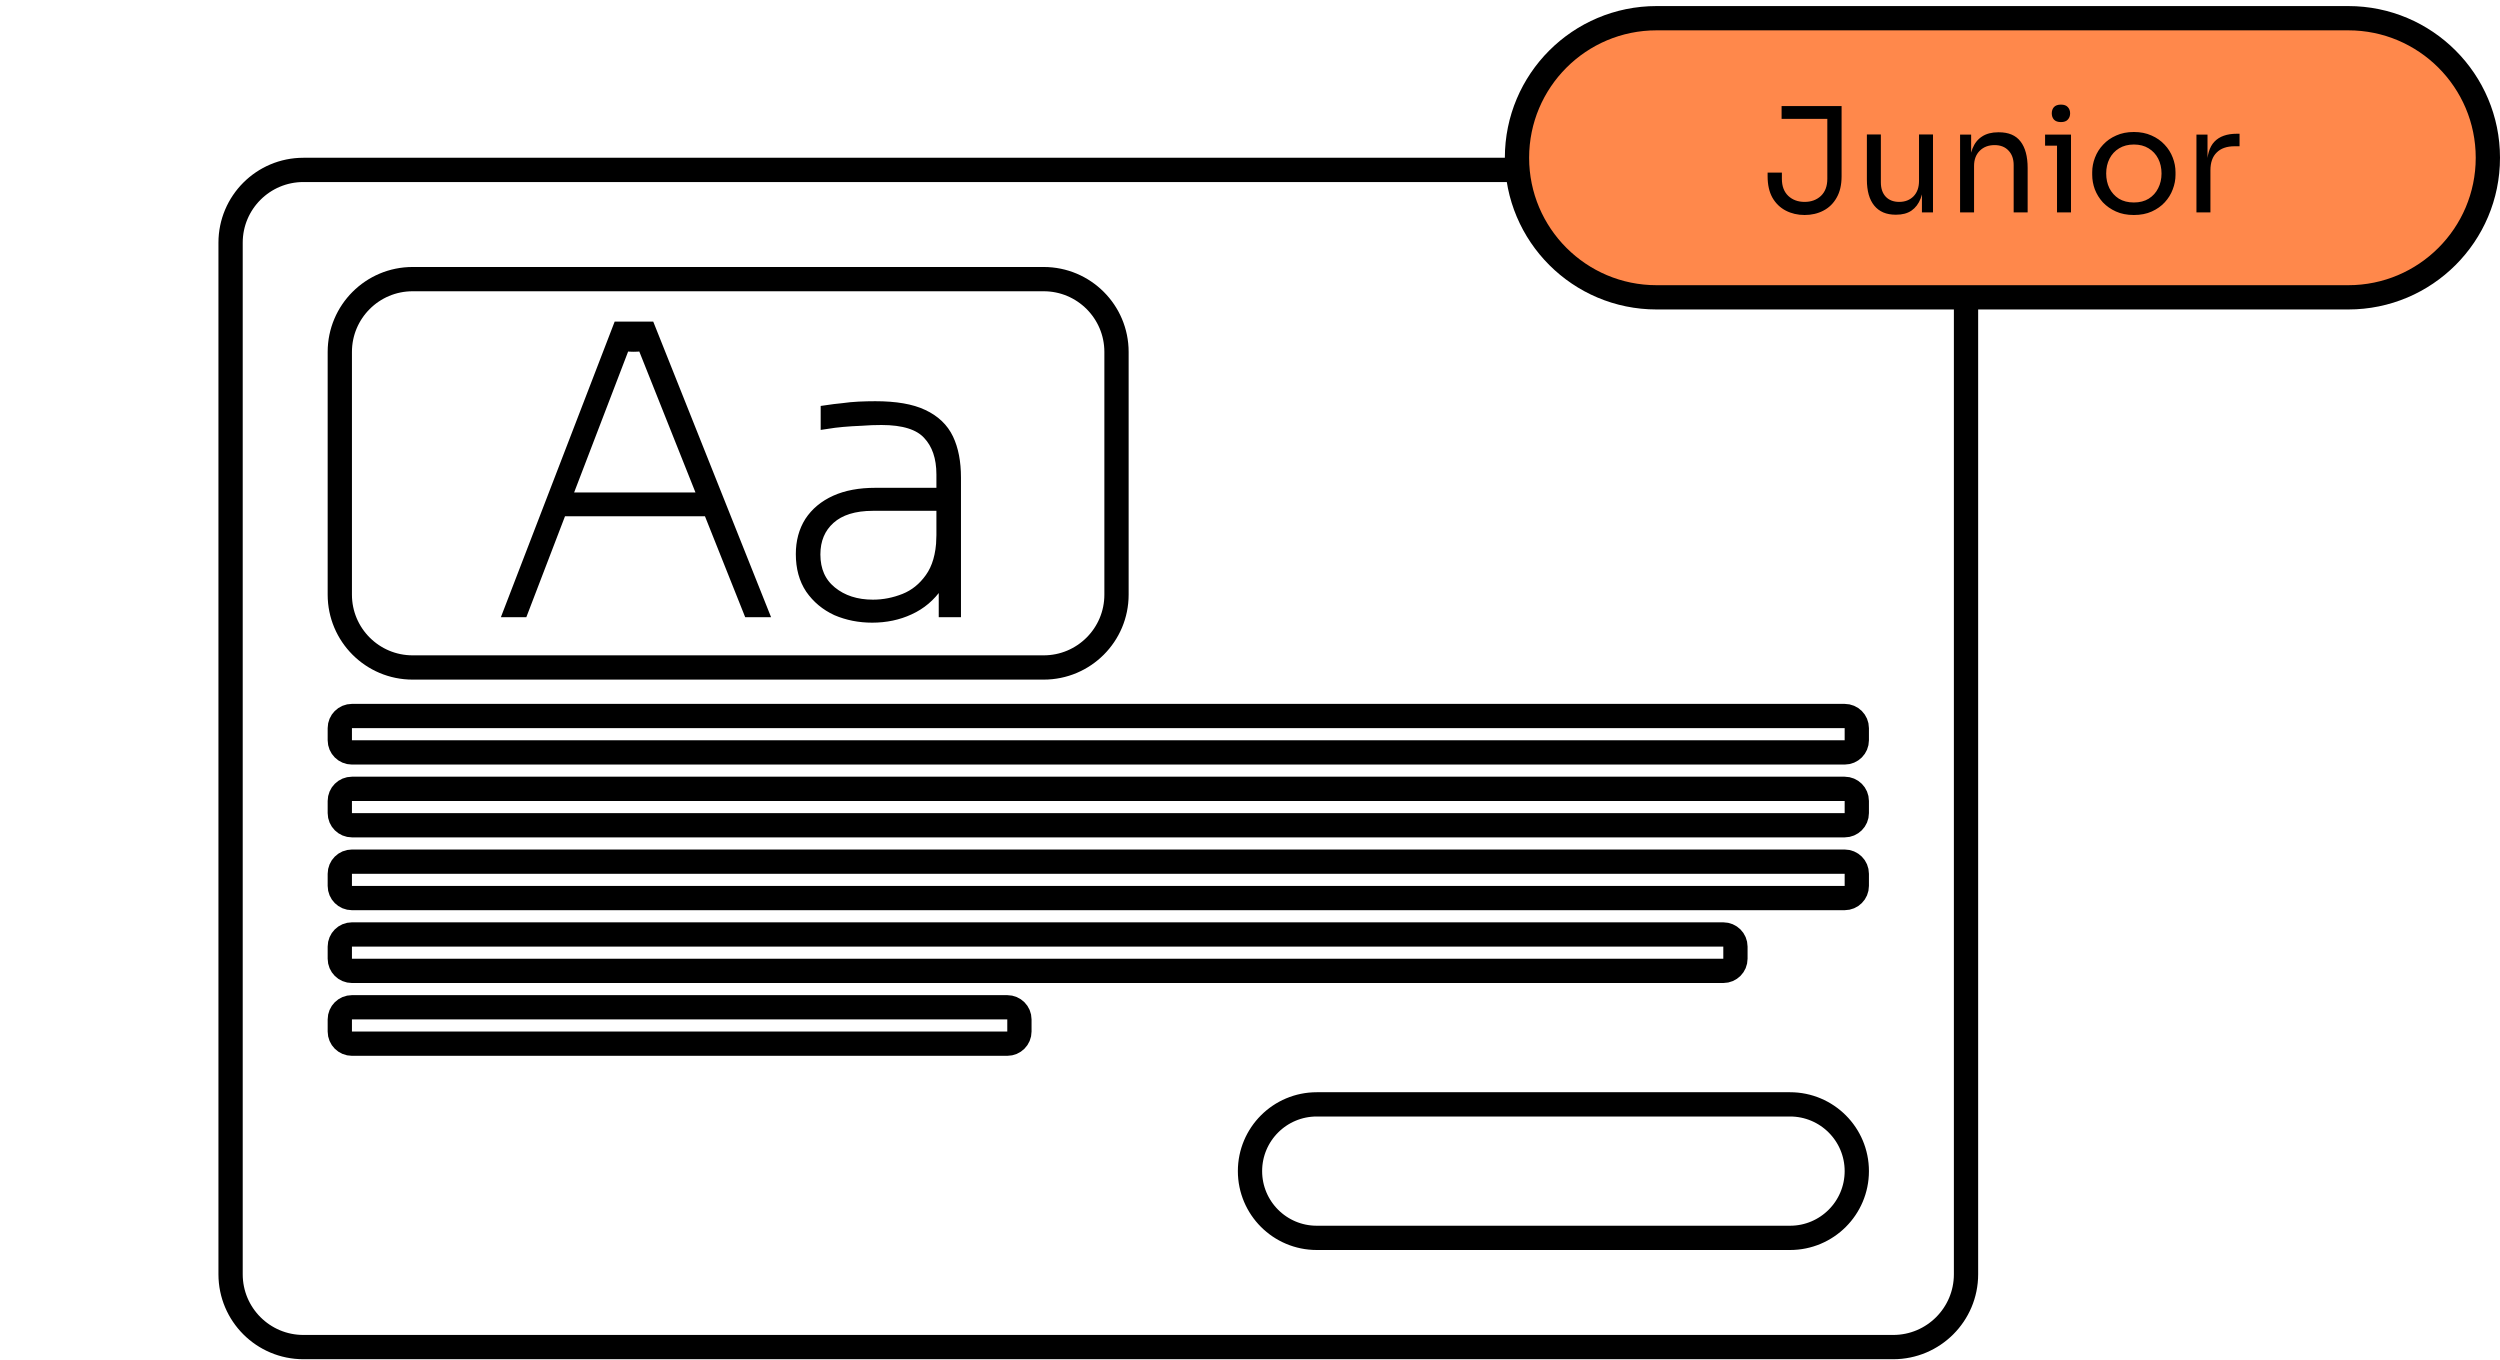
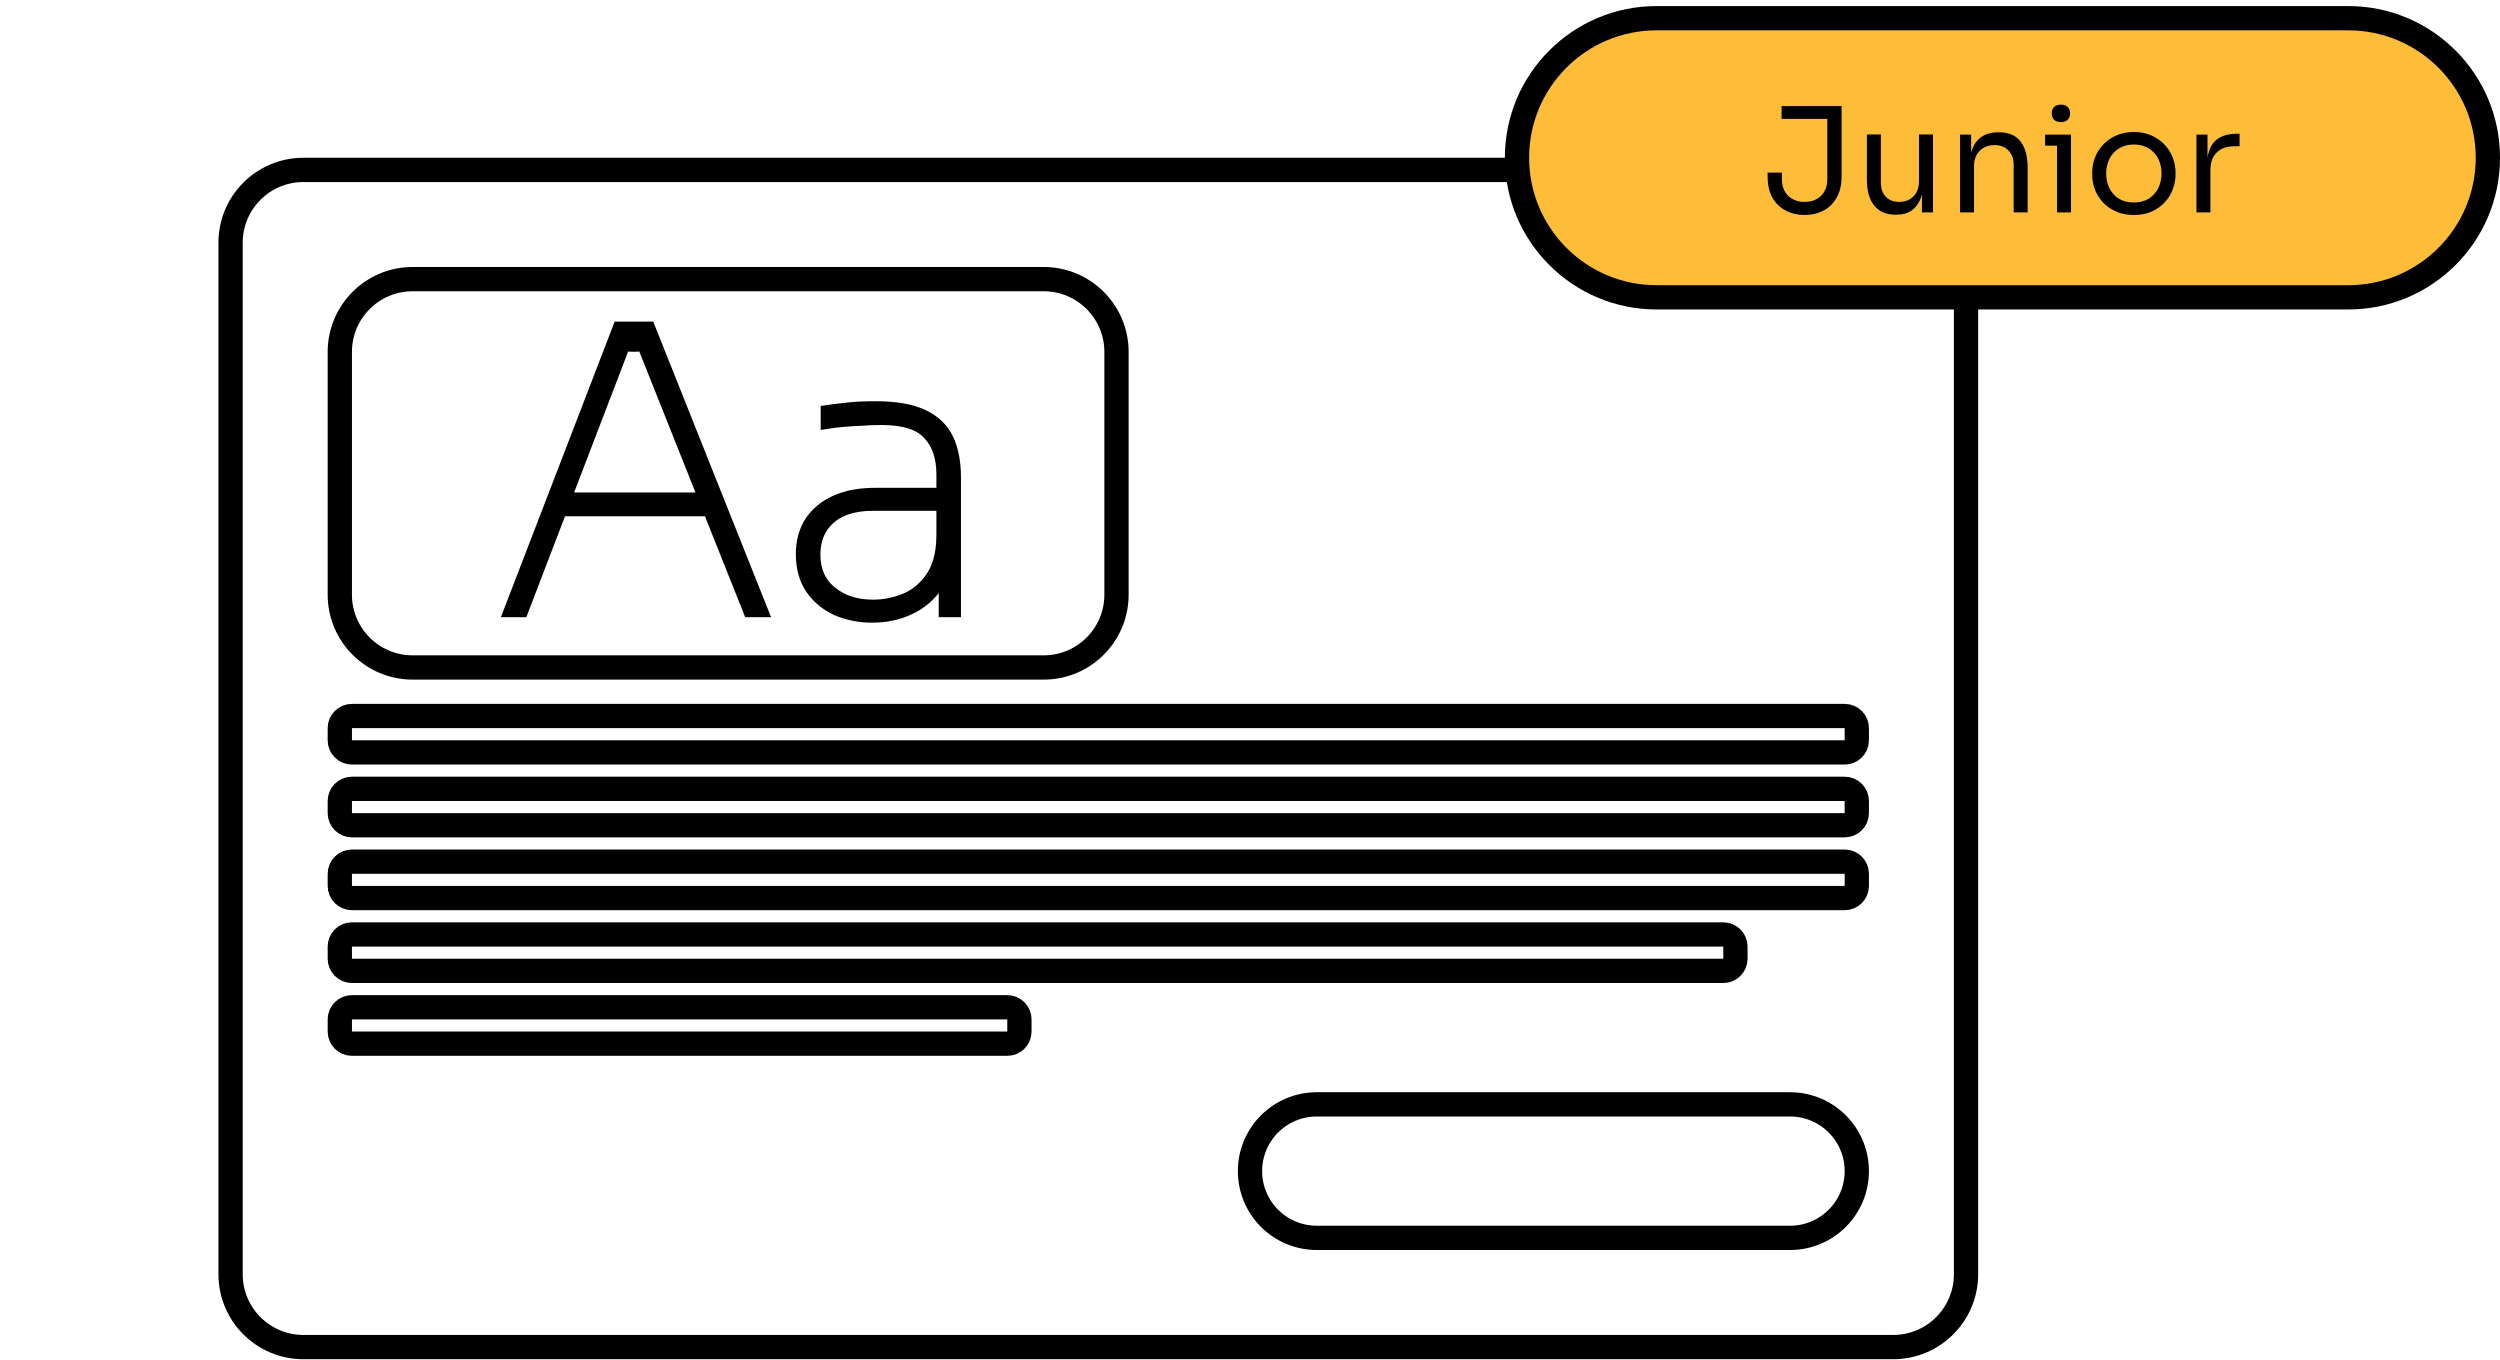
<svg xmlns="http://www.w3.org/2000/svg" width="206" height="112" viewBox="0 0 206 112" fill="none">
  <rect x="19" y="14" width="143" height="97" rx="6" stroke="black" stroke-width="2" />
-   <rect x="125" y="1.5" width="80" height="23" rx="11.5" fill="#FF884B" />
+   <rect x="125" y="1.5" width="80" height="23" rx="11.5" fill="#FDBD39" />
  <path d="M148.699 17.716C148.131 17.716 147.615 17.596 147.151 17.356C146.687 17.116 146.319 16.76 146.047 16.288C145.783 15.816 145.651 15.228 145.651 14.524V14.224H146.827V14.74C146.827 15.34 147.003 15.808 147.355 16.144C147.707 16.472 148.155 16.636 148.699 16.636C149.243 16.636 149.691 16.472 150.043 16.144C150.395 15.808 150.571 15.34 150.571 14.74V9.556H151.747V14.524C151.747 15.228 151.611 15.816 151.339 16.288C151.075 16.76 150.711 17.116 150.247 17.356C149.791 17.596 149.275 17.716 148.699 17.716ZM146.803 9.796V8.74H151.747V9.796H146.803ZM156.195 17.692C155.435 17.692 154.851 17.444 154.443 16.948C154.035 16.452 153.831 15.736 153.831 14.8V11.08H154.983V15.028C154.983 15.532 155.119 15.928 155.391 16.216C155.663 16.496 156.031 16.636 156.495 16.636C156.975 16.636 157.367 16.484 157.671 16.18C157.975 15.868 158.127 15.444 158.127 14.908V11.08H159.279V17.5H158.367V14.752H158.511C158.511 15.384 158.427 15.92 158.259 16.36C158.091 16.792 157.839 17.124 157.503 17.356C157.175 17.58 156.755 17.692 156.243 17.692H156.195ZM161.51 17.5V11.092H162.422V13.84H162.278C162.278 13.208 162.362 12.676 162.53 12.244C162.706 11.804 162.97 11.472 163.322 11.248C163.674 11.016 164.118 10.9 164.654 10.9H164.702C165.51 10.9 166.106 11.152 166.49 11.656C166.882 12.16 167.078 12.888 167.078 13.84V17.5H165.926V13.6C165.926 13.104 165.786 12.708 165.506 12.412C165.226 12.108 164.842 11.956 164.354 11.956C163.85 11.956 163.442 12.112 163.13 12.424C162.818 12.736 162.662 13.152 162.662 13.672V17.5H161.51ZM169.498 17.5V11.092H170.65V17.5H169.498ZM168.514 12.004V11.092H170.65V12.004H168.514ZM169.822 10.06C169.566 10.06 169.374 9.992 169.246 9.856C169.126 9.72 169.066 9.548 169.066 9.34C169.066 9.132 169.126 8.96 169.246 8.824C169.374 8.688 169.566 8.62 169.822 8.62C170.078 8.62 170.266 8.688 170.386 8.824C170.514 8.96 170.578 9.132 170.578 9.34C170.578 9.548 170.514 9.72 170.386 9.856C170.266 9.992 170.078 10.06 169.822 10.06ZM175.83 17.716C175.27 17.716 174.778 17.62 174.354 17.428C173.93 17.236 173.57 16.984 173.274 16.672C172.986 16.352 172.766 15.996 172.614 15.604C172.47 15.212 172.398 14.812 172.398 14.404V14.188C172.398 13.78 172.474 13.38 172.626 12.988C172.778 12.588 173.002 12.232 173.298 11.92C173.594 11.6 173.954 11.348 174.378 11.164C174.802 10.972 175.286 10.876 175.83 10.876C176.374 10.876 176.858 10.972 177.282 11.164C177.706 11.348 178.066 11.6 178.362 11.92C178.658 12.232 178.882 12.588 179.034 12.988C179.186 13.38 179.262 13.78 179.262 14.188V14.404C179.262 14.812 179.186 15.212 179.034 15.604C178.89 15.996 178.67 16.352 178.374 16.672C178.086 16.984 177.73 17.236 177.306 17.428C176.882 17.62 176.39 17.716 175.83 17.716ZM175.83 16.684C176.31 16.684 176.718 16.58 177.054 16.372C177.398 16.156 177.658 15.868 177.834 15.508C178.018 15.148 178.11 14.744 178.11 14.296C178.11 13.84 178.018 13.432 177.834 13.072C177.65 12.712 177.386 12.428 177.042 12.22C176.706 12.012 176.302 11.908 175.83 11.908C175.366 11.908 174.962 12.012 174.618 12.22C174.274 12.428 174.01 12.712 173.826 13.072C173.642 13.432 173.55 13.84 173.55 14.296C173.55 14.744 173.638 15.148 173.814 15.508C173.998 15.868 174.258 16.156 174.594 16.372C174.938 16.58 175.35 16.684 175.83 16.684ZM180.987 17.5V11.092H181.899V13.732H181.851C181.851 12.796 182.055 12.112 182.463 11.68C182.879 11.24 183.499 11.02 184.323 11.02H184.539V12.052H184.131C183.491 12.052 182.999 12.224 182.655 12.568C182.311 12.904 182.139 13.392 182.139 14.032V17.5H180.987Z" fill="black" />
  <rect x="125" y="1.5" width="80" height="23" rx="11.5" stroke="black" stroke-width="2" />
  <rect x="28" y="59" width="125" height="3" rx="1" stroke="black" stroke-width="2" />
  <rect x="28" y="65" width="125" height="3" rx="1" stroke="black" stroke-width="2" />
  <rect x="28" y="71" width="125" height="3" rx="1" stroke="black" stroke-width="2" />
  <rect x="28" y="77" width="115" height="3" rx="1" stroke="black" stroke-width="2" />
  <rect x="28" y="83" width="56" height="3" rx="1" stroke="black" stroke-width="2" />
  <rect x="103" y="91" width="50" height="11" rx="5.5" stroke="black" stroke-width="2" />
  <rect x="28" y="23" width="64" height="32" rx="6" stroke="black" stroke-width="2" />
  <path d="M42 50.36L50.992 27H53.488L62.8 50.36H61.744L52.624 27.48C52.624 27.48 53.196 27.69 53.456 27.96C54.132 28.662 50.284 28.662 50.96 27.96C51.22 27.69 51.792 27.48 51.792 27.48L43.024 50.36H42ZM45.776 42.04L46.128 41.08H58.48L58.864 42.04H45.776Z" fill="black" />
  <path d="M77.852 50.36V45.368H77.66V39.096C77.66 37.667 77.276 36.547 76.508 35.736C75.761 34.925 74.471 34.52 72.636 34.52C72.081 34.52 71.527 34.541 70.972 34.584C70.439 34.605 69.927 34.637 69.436 34.68C68.967 34.723 68.529 34.776 68.124 34.84V33.88C68.551 33.816 68.988 33.763 69.436 33.72C69.884 33.656 70.332 33.613 70.78 33.592C71.249 33.571 71.697 33.56 72.124 33.56C73.788 33.56 75.089 33.784 76.028 34.232C76.988 34.68 77.671 35.331 78.076 36.184C78.481 37.037 78.684 38.093 78.684 39.352V50.36H77.852ZM71.868 50.808C70.823 50.808 69.852 50.616 68.956 50.232C68.081 49.827 67.377 49.24 66.844 48.472C66.332 47.704 66.076 46.765 66.076 45.656C66.076 44.653 66.311 43.779 66.78 43.032C67.271 42.285 67.964 41.709 68.86 41.304C69.756 40.899 70.844 40.696 72.124 40.696H77.724V41.592H71.932C70.375 41.592 69.18 41.965 68.348 42.712C67.516 43.459 67.1 44.451 67.1 45.688C67.1 47.011 67.559 48.045 68.476 48.792C69.393 49.539 70.545 49.912 71.932 49.912C72.828 49.912 73.703 49.741 74.556 49.4C75.409 49.059 76.124 48.483 76.7 47.672C77.297 46.84 77.617 45.731 77.66 44.344L78.172 44.856C78.129 46.2 77.809 47.32 77.212 48.216C76.615 49.091 75.847 49.741 74.908 50.168C73.991 50.595 72.977 50.808 71.868 50.808Z" fill="black" />
  <path d="M42 50.36L50.992 27H53.488L62.8 50.36H61.744L52.624 27.48C52.624 27.48 53.196 27.69 53.456 27.96C54.132 28.662 50.284 28.662 50.96 27.96C51.22 27.69 51.792 27.48 51.792 27.48L43.024 50.36H42ZM45.776 42.04L46.128 41.08H58.48L58.864 42.04H45.776Z" stroke="black" />
  <path d="M77.852 50.36V45.368H77.66V39.096C77.66 37.667 77.276 36.547 76.508 35.736C75.761 34.925 74.471 34.52 72.636 34.52C72.081 34.52 71.527 34.541 70.972 34.584C70.439 34.605 69.927 34.637 69.436 34.68C68.967 34.723 68.529 34.776 68.124 34.84V33.88C68.551 33.816 68.988 33.763 69.436 33.72C69.884 33.656 70.332 33.613 70.78 33.592C71.249 33.571 71.697 33.56 72.124 33.56C73.788 33.56 75.089 33.784 76.028 34.232C76.988 34.68 77.671 35.331 78.076 36.184C78.481 37.037 78.684 38.093 78.684 39.352V50.36H77.852ZM71.868 50.808C70.823 50.808 69.852 50.616 68.956 50.232C68.081 49.827 67.377 49.24 66.844 48.472C66.332 47.704 66.076 46.765 66.076 45.656C66.076 44.653 66.311 43.779 66.78 43.032C67.271 42.285 67.964 41.709 68.86 41.304C69.756 40.899 70.844 40.696 72.124 40.696H77.724V41.592H71.932C70.375 41.592 69.18 41.965 68.348 42.712C67.516 43.459 67.1 44.451 67.1 45.688C67.1 47.011 67.559 48.045 68.476 48.792C69.393 49.539 70.545 49.912 71.932 49.912C72.828 49.912 73.703 49.741 74.556 49.4C75.409 49.059 76.124 48.483 76.7 47.672C77.297 46.84 77.617 45.731 77.66 44.344L78.172 44.856C78.129 46.2 77.809 47.32 77.212 48.216C76.615 49.091 75.847 49.741 74.908 50.168C73.991 50.595 72.977 50.808 71.868 50.808Z" stroke="black" />
</svg>
